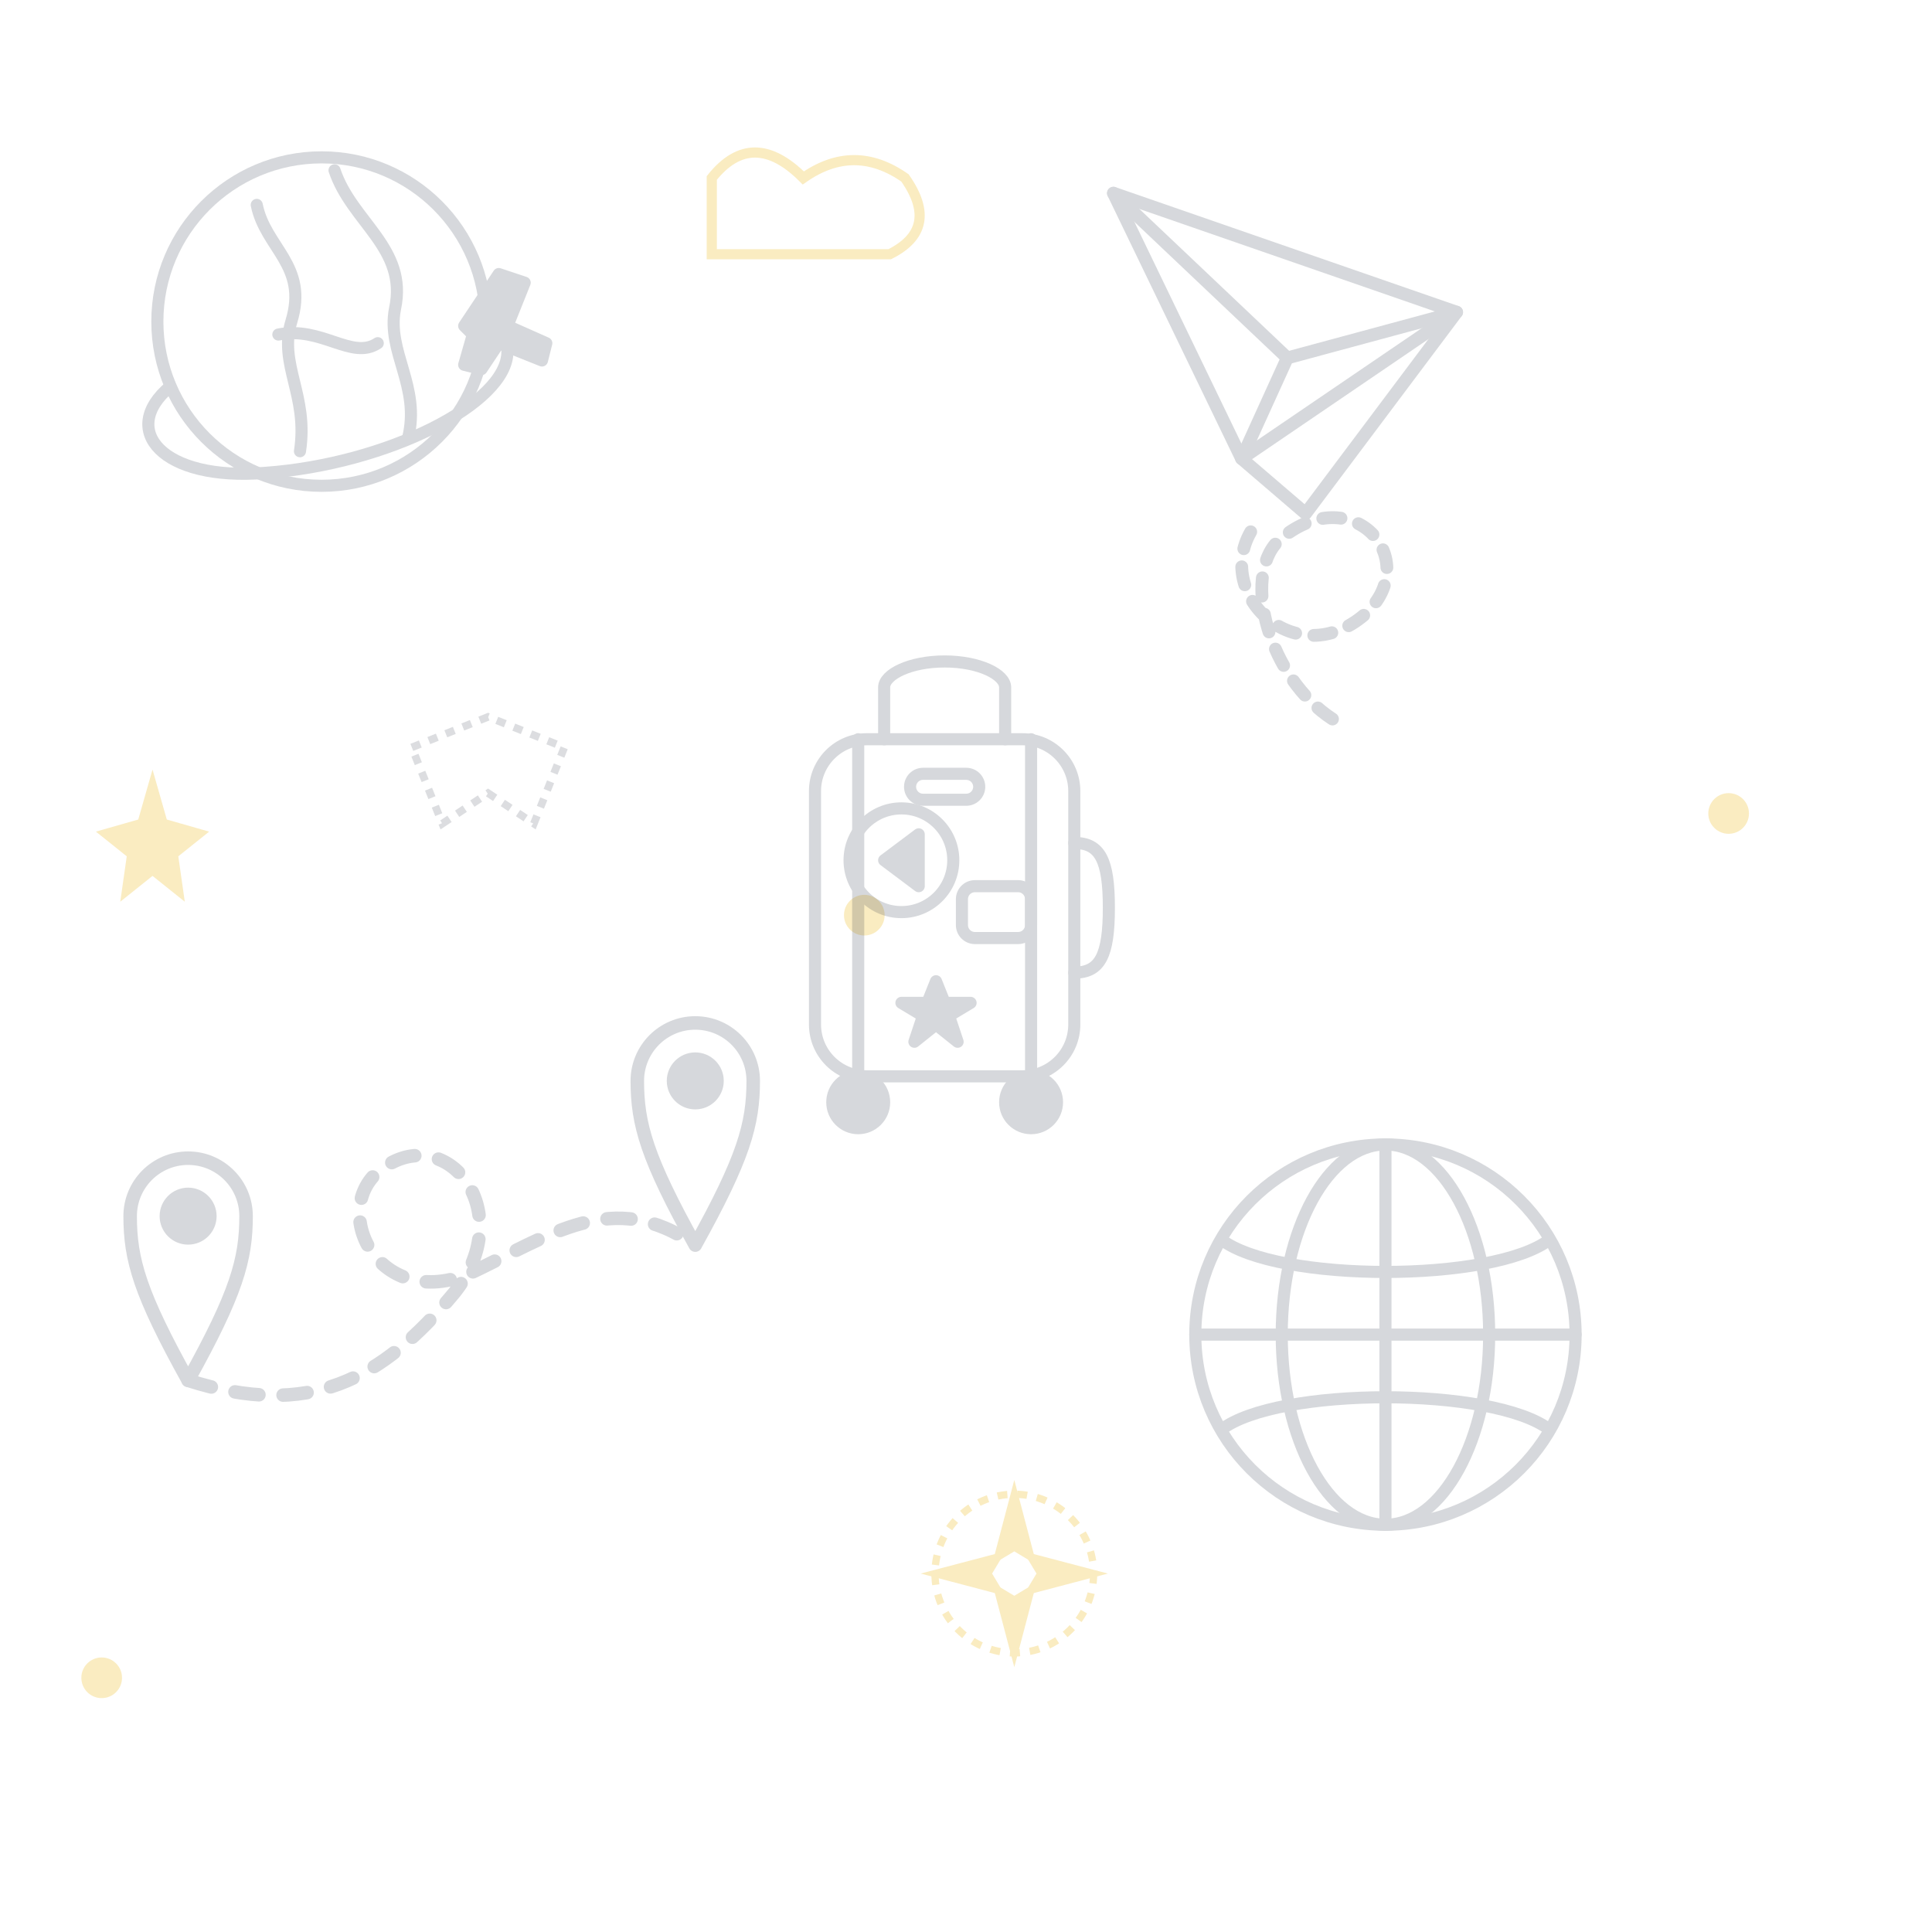
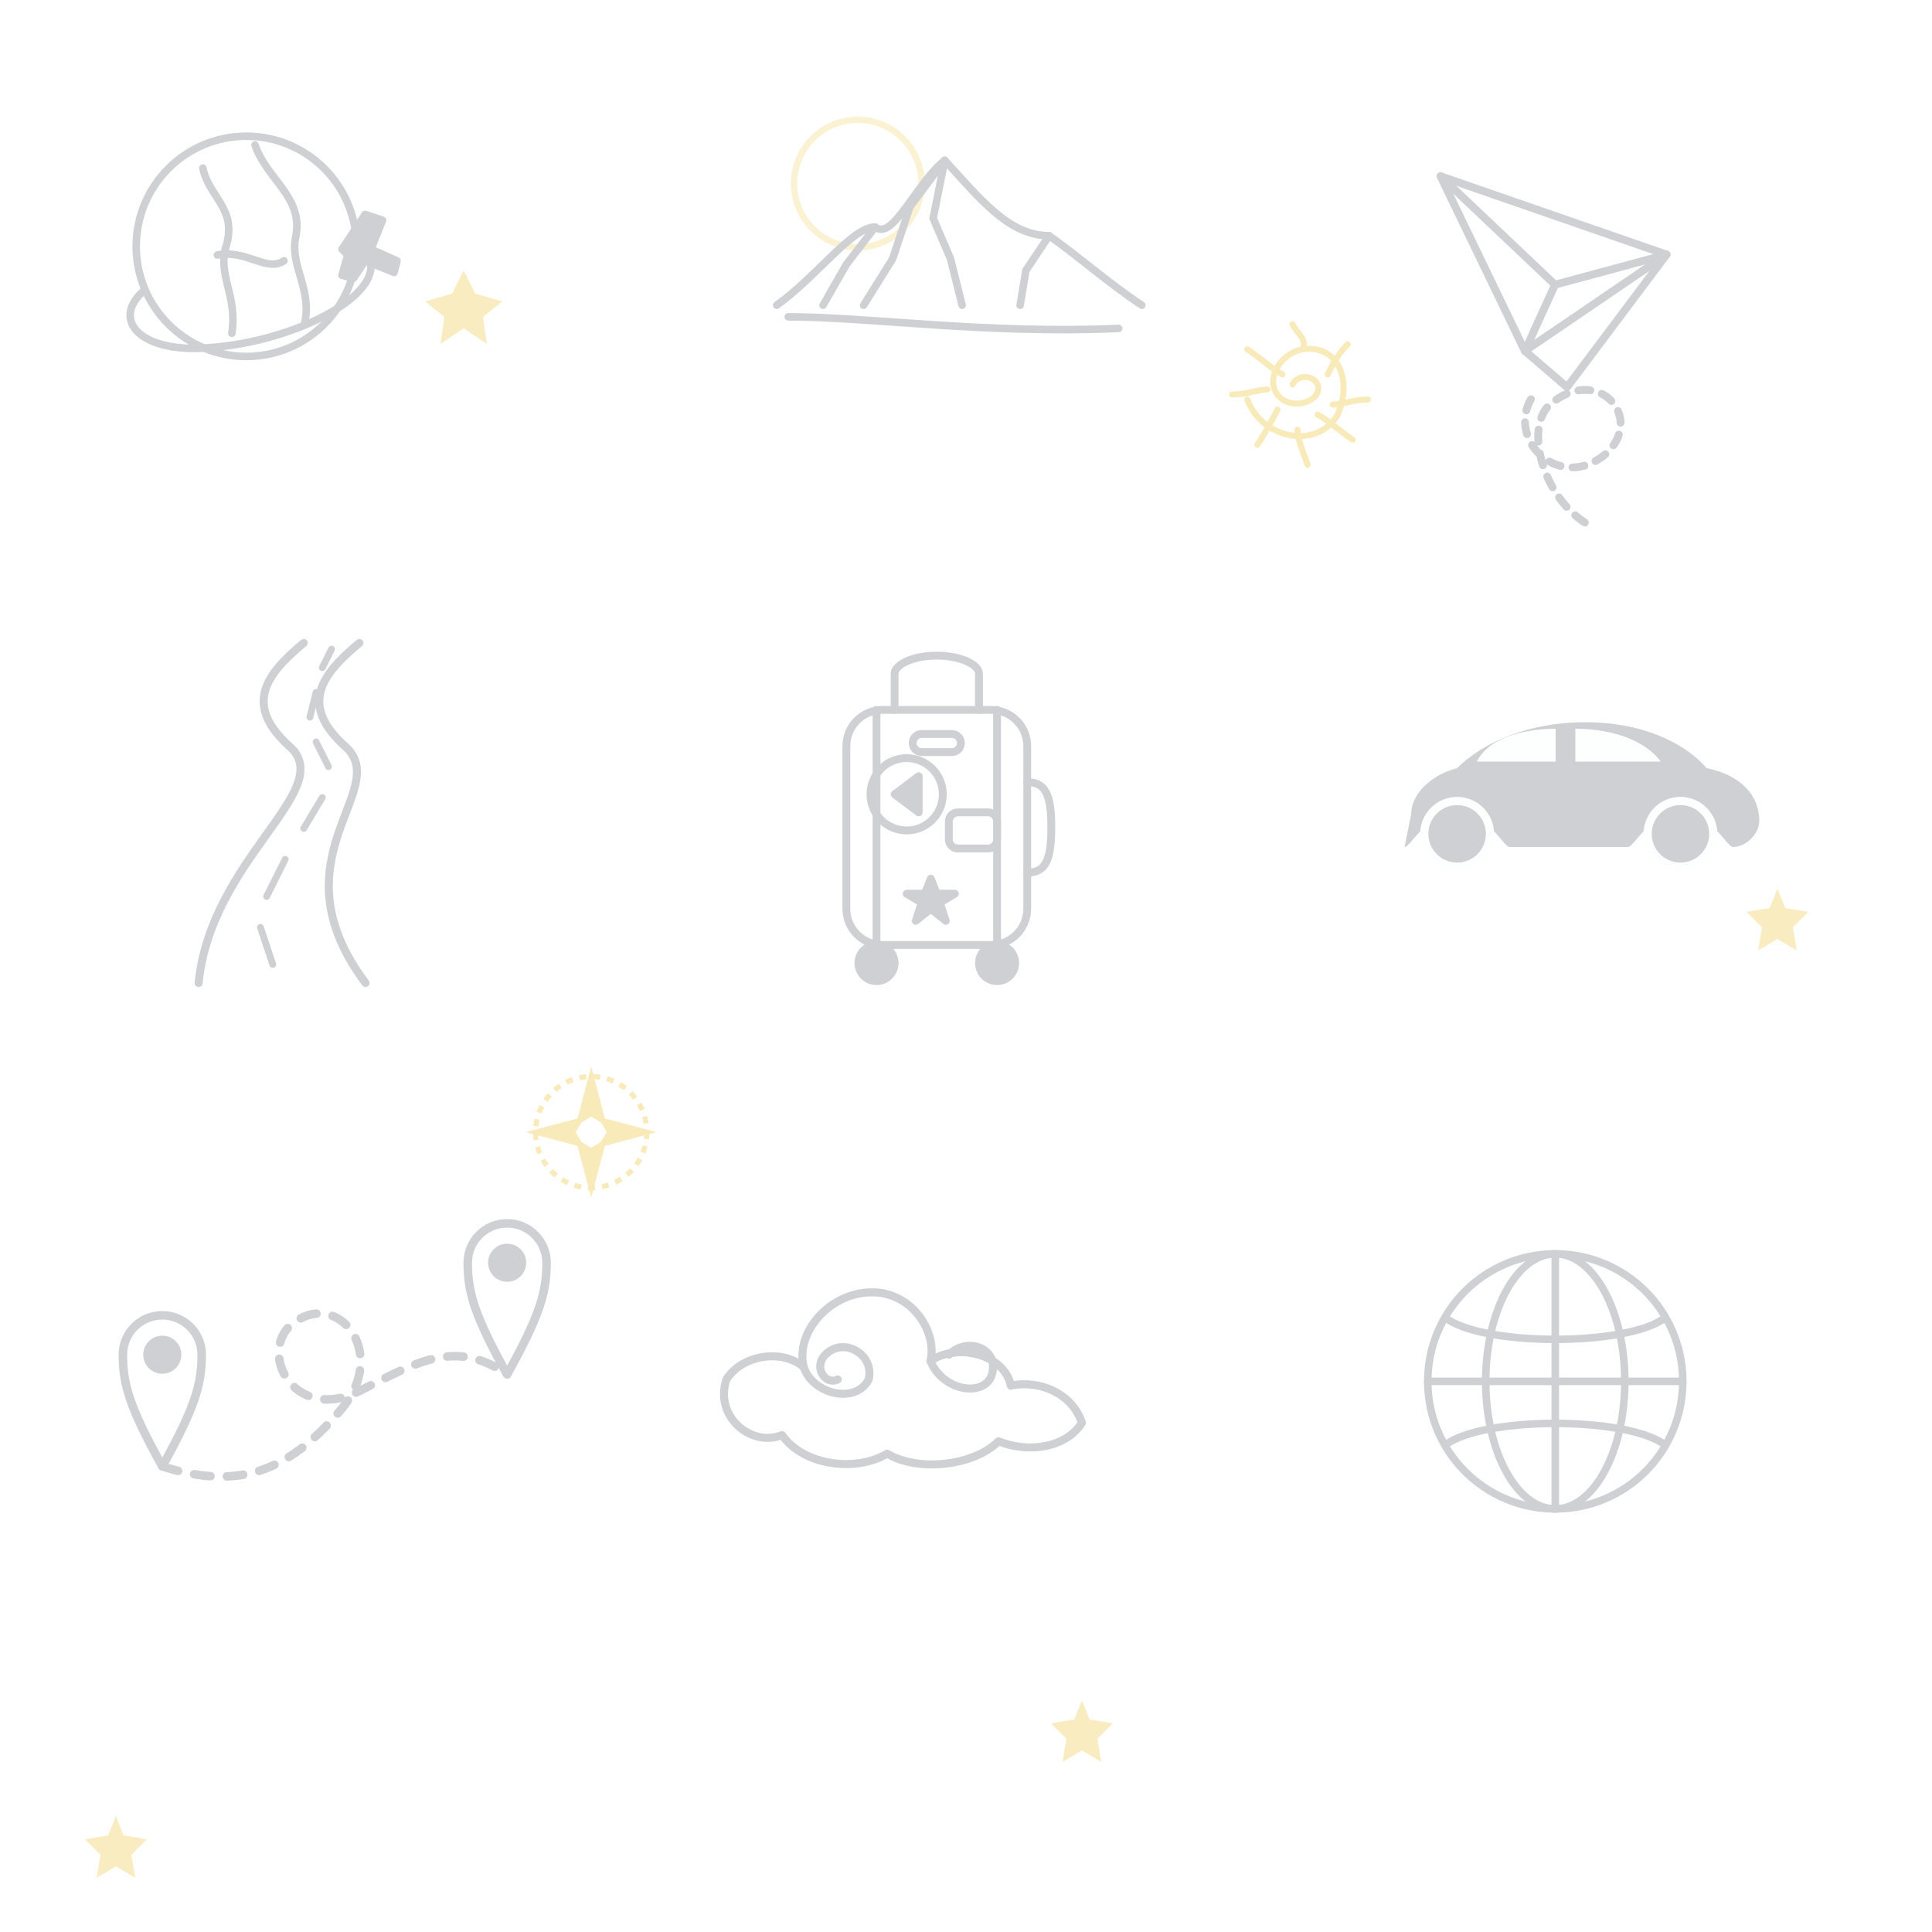
- <svg xmlns="http://www.w3.org/2000/svg" width="380" height="380" viewBox="0 0 380 380" fill="none">
-   <g transform="translate(25, 25) scale(0.85)" stroke="#1e293b" stroke-width="2.8" stroke-linecap="round" stroke-linejoin="round" opacity="0.18">
+ <svg xmlns="http://www.w3.org/2000/svg" width="500" height="500" viewBox="0 0 500 500" fill="none">
+   <g transform="translate(30, 30) scale(0.75)" stroke="#1e293b" stroke-width="2.6" stroke-linecap="round" stroke-linejoin="round" opacity="0.22">
    <circle cx="45" cy="45" r="38" />
    <path d="M30 18 C32 28, 42 32, 38 45 C35 55, 42 62, 40 75" />
    <path d="M48 10 C52 22, 65 28, 62 42 C60 52, 68 60, 65 72" />
    <path d="M35 48 C45 46, 52 54, 58 50" />
    <path d="M10 60 C-2 70, 8 82, 32 80 C60 78, 88 64, 88 52" />
    <path d="M78 46 L86 34 L92 36 L88 46 L97 50 L96 54 L86 50 L82 56 L78 55 L80 48 Z" fill="#1e293b" />
  </g>
-   <g stroke="#eab308" stroke-width="2" opacity="0.25" fill="none">
-     <path d="M140 35 Q148 25 158 35 Q168 28 178 35 Q185 45 175 50 L140 50 Z" />
-     <path d="M30 155 L32 162 L39 164 L34 168 L35 175 L30 171 L25 175 L26 168 L21 164 L28 162 Z" fill="#eab308" />
-     <circle cx="170" cy="180" r="3" fill="#eab308" />
-     <circle cx="340" cy="160" r="3" fill="#eab308" />
-     <circle cx="20" cy="330" r="3" fill="#eab308" />
+   <g transform="translate(195, 25) scale(0.75)" stroke="#1e293b" stroke-width="2.6" stroke-linecap="round" stroke-linejoin="round" opacity="0.22">
+     <circle cx="36" cy="30" r="22" fill="none" stroke="#eab308" stroke-width="2.2" opacity="0.8" />
+     <path d="M8 72 C22 62, 34 45, 42 45 C48 50, 56 30, 66 22 C78 35, 88 48, 102 48 C112 55, 122 64, 134 72" fill="none" />
+     <path d="M66 22 L62 42 L68 56 L72 72" />
+     <path d="M66 22 L54 38 L48 56 L38 72" />
+     <path d="M42 45 L32 58 L24 72" />
+     <path d="M102 48 L94 60 L92 72" />
+     <path d="M12 76 C40 76, 80 82, 126 80" />
  </g>
-   <g transform="translate(210, 20) scale(0.9)" stroke="#1e293b" stroke-width="2.8" stroke-linecap="round" stroke-linejoin="round" opacity="0.18">
+   <g transform="translate(365, 30) scale(0.78)" stroke="#1e293b" stroke-width="2.6" stroke-linecap="round" stroke-linejoin="round" opacity="0.22">
    <path d="M10 20 L85 46 L38 78 Z" fill="none" />
    <path d="M85 46 L52 90 L38 78 L48 56 Z" fill="none" />
    <path d="M48 56 L10 20" />
    <path d="M40 94 C32 108, 50 125, 65 112 C78 100, 62 82, 46 96 C38 104, 44 126, 58 135" stroke-dasharray="4 4" fill="none" />
  </g>
-   <g transform="translate(145, 125) scale(0.85)" stroke="#1e293b" stroke-width="2.8" stroke-linecap="round" stroke-linejoin="round" opacity="0.18">
+   <g transform="translate(45, 160) scale(0.8)" stroke="#1e293b" stroke-width="2.6" stroke-linecap="round" stroke-linejoin="round" opacity="0.22">
+     <path d="M42 8 C30 18, 22 28, 38 42 C52 56, 12 78, 8 118" fill="none" />
+     <path d="M60 8 C48 18, 40 28, 56 42 C70 56, 32 78, 62 118" fill="none" />
+     <path d="M51 10 L48 16" stroke-width="2.2" />
+     <path d="M46 24 L44 32" stroke-width="2.2" />
+     <path d="M46 40 L50 48" stroke-width="2.2" />
+     <path d="M48 58 L42 68" stroke-width="2.2" />
+     <path d="M36 78 L30 90" stroke-width="2.2" />
+     <path d="M28 100 L32 112" stroke-width="2.2" />
+   </g>
+   <g transform="translate(205, 165) scale(0.78)" stroke="#1e293b" stroke-width="2.6" stroke-linecap="round" stroke-linejoin="round" opacity="0.22">
    <rect x="18" y="24" width="60" height="78" rx="12" fill="none" />
    <path d="M34 24 V12 C34 9, 40 6, 48 6 C56 6, 62 9, 62 12 V24" />
    <rect x="40" y="32" width="16" height="6" rx="3" />
    <line x1="28" y1="24" x2="28" y2="102" />
    <line x1="68" y1="24" x2="68" y2="102" />
    <path d="M78 48 C84 48, 86 52, 86 63 C86 74, 84 78, 78 78" />
    <circle cx="28" cy="108" r="6" fill="#1e293b" />
    <circle cx="68" cy="108" r="6" fill="#1e293b" />
    <circle cx="38" cy="52" r="12" />
    <path d="M34 52 L42 46 L42 58 Z" fill="#1e293b" />
    <rect x="52" y="58" width="16" height="12" rx="3" />
    <polygon points="46,80 48,85 54,85 49,88 51,94 46,90 41,94 43,88 38,85 44,85" fill="#1e293b" />
  </g>
-   <g transform="translate(18, 205) scale(0.95)" stroke="#1e293b" stroke-width="2.8" stroke-linecap="round" stroke-linejoin="round" opacity="0.18">
+   <g transform="translate(355, 175) scale(0.85)" opacity="0.22">
+     <path d="M12 42 C12 36, 18 30, 26 28 C34 20, 48 14, 65 14 C82 14, 95 20, 102 28 C112 30, 118 36, 118 44 C118 48, 114 52, 110 52 C108 52, 104 42, 94 42 C84 42, 80 52, 78 52 L42 52 C40 52, 36 42, 26 42 C16 42, 12 52, 10 52 Z" fill="#1e293b" />
+     <path d="M32 26 C36 18, 48 16, 56 16 L56 26 Z" fill="#f8fafc" />
+     <path d="M62 16 C70 16, 82 18, 88 26 L62 26 Z" fill="#f8fafc" />
+     <circle cx="26" cy="48" r="10" fill="#1e293b" stroke="#f8fafc" stroke-width="2.5" />
+     <circle cx="94" cy="48" r="10" fill="#1e293b" stroke="#f8fafc" stroke-width="2.5" />
+   </g>
+   <g transform="translate(25, 320) scale(0.85)" stroke="#1e293b" stroke-width="2.6" stroke-linecap="round" stroke-linejoin="round" opacity="0.22">
    <path d="M20 70 C10 52, 8 45, 8 36 A 12 12 0 1 1 32 36 C32 45, 30 52, 20 70 Z" fill="none" />
    <circle cx="20" cy="36" r="4.5" fill="#1e293b" />
    <path d="M20 70 C45 78, 60 70, 75 52 C88 36, 75 18, 62 25 C48 32, 58 56, 78 48 C95 40, 108 30, 125 42" stroke-dasharray="5 5" fill="none" />
    <path d="M125 42 C115 24, 113 17, 113 8 A 12 12 0 1 1 137 8 C137 17, 135 24, 125 42 Z" fill="none" />
    <circle cx="125" cy="8" r="4.5" fill="#1e293b" />
  </g>
-   <g transform="translate(230, 220) scale(0.85)" stroke="#1e293b" stroke-width="2.8" stroke-linecap="round" stroke-linejoin="round" opacity="0.18">
+   <g transform="translate(180, 325) scale(0.8)" stroke="#1e293b" stroke-width="2.6" stroke-linecap="round" stroke-linejoin="round" opacity="0.22" fill="none">
+     <path d="M10 40 C15 32, 28 30, 35 36 C32 24, 45 10, 60 12 C72 14, 78 26, 76 34 C85 28, 100 32, 102 42 C112 40, 122 45, 125 54 C120 62, 108 64, 98 60 C90 68, 72 70, 62 64 C52 70, 35 68, 28 58 C18 62, 6 52, 10 40 Z" />
+     <path d="M35 36 C38 45, 52 48, 56 40 C58 32, 48 26, 42 32 C38 36, 42 42, 46 40" />
+     <path d="M76 34 C80 44, 94 46, 96 38 C98 30, 88 26, 82 32" />
+   </g>
+   <g transform="translate(365, 320) scale(0.75)" stroke="#1e293b" stroke-width="2.6" stroke-linecap="round" stroke-linejoin="round" opacity="0.22">
    <circle cx="50" cy="50" r="44" />
    <line x1="6" y1="50" x2="94" y2="50" />
    <line x1="50" y1="6" x2="50" y2="94" />
    <ellipse cx="50" cy="50" rx="24" ry="44" />
    <path d="M12 28 C25 38, 75 38, 88 28" />
    <path d="M12 72 C25 62, 75 62, 88 72" />
  </g>
-   <g transform="translate(180, 290) scale(0.65)" stroke="#eab308" stroke-width="2.2" opacity="0.25" fill="none">
+   <g transform="translate(315, 80) scale(0.65)" stroke="#eab308" stroke-width="2.4" stroke-linecap="round" stroke-linejoin="round" opacity="0.28" fill="none">
+     <path d="M30 30 C32 26, 38 26, 40 30 C42 36, 32 40, 26 36 C18 30, 24 18, 34 16 C48 14, 54 28, 48 42 C40 56, 18 52, 12 36" />
+     <path d="M30 6 C32 10, 36 12, 34 16" />
+     <path d="M52 14 C48 18, 46 22, 44 26" />
+     <path d="M60 36 C54 36, 50 38, 46 38" />
+     <path d="M54 52 C48 48, 44 44, 40 42" />
+     <path d="M36 62 C34 56, 32 52, 32 48" />
+     <path d="M16 54 C20 48, 22 44, 24 40" />
+     <path d="M6 34 C12 34, 16 32, 20 32" />
+     <path d="M12 16 C18 20, 22 24, 26 26" />
+   </g>
+   <g transform="translate(135, 275) scale(0.6)" stroke="#eab308" stroke-width="2.2" opacity="0.28" fill="none">
    <circle cx="30" cy="30" r="24" stroke-dasharray="3 3" />
    <polygon points="30,6 35,25 30,22 25,25" fill="#eab308" />
    <polygon points="30,54 35,35 30,38 25,35" fill="#eab308" />
    <polygon points="6,30 25,25 22,30 25,35" fill="#eab308" />
    <polygon points="54,30 35,25 38,30 35,35" fill="#eab308" />
  </g>
-   <g transform="translate(75, 135) scale(0.6)" stroke="#1e293b" stroke-width="2.5" opacity="0.16" fill="none">
-     <path d="M10 20 L35 10 L60 20 L50 45 L35 35 L20 45 Z" stroke-dasharray="3 3" />
+   <g fill="#eab308" opacity="0.25">
+     <polygon points="120,70 123,76 130,78 125,82 126,89 120,85 114,89 115,82 110,78 117,76" />
+     <polygon points="460,230 462,235 468,236 464,240 465,246 460,243 455,246 456,240 452,236 458,235" />
+     <polygon points="30,470 32,475 38,476 34,480 35,486 30,483 25,486 26,480 22,476 28,475" />
+     <polygon points="280,440 282,445 288,446 284,450 285,456 280,453 275,456 276,450 272,446 278,445" />
  </g>
</svg>
